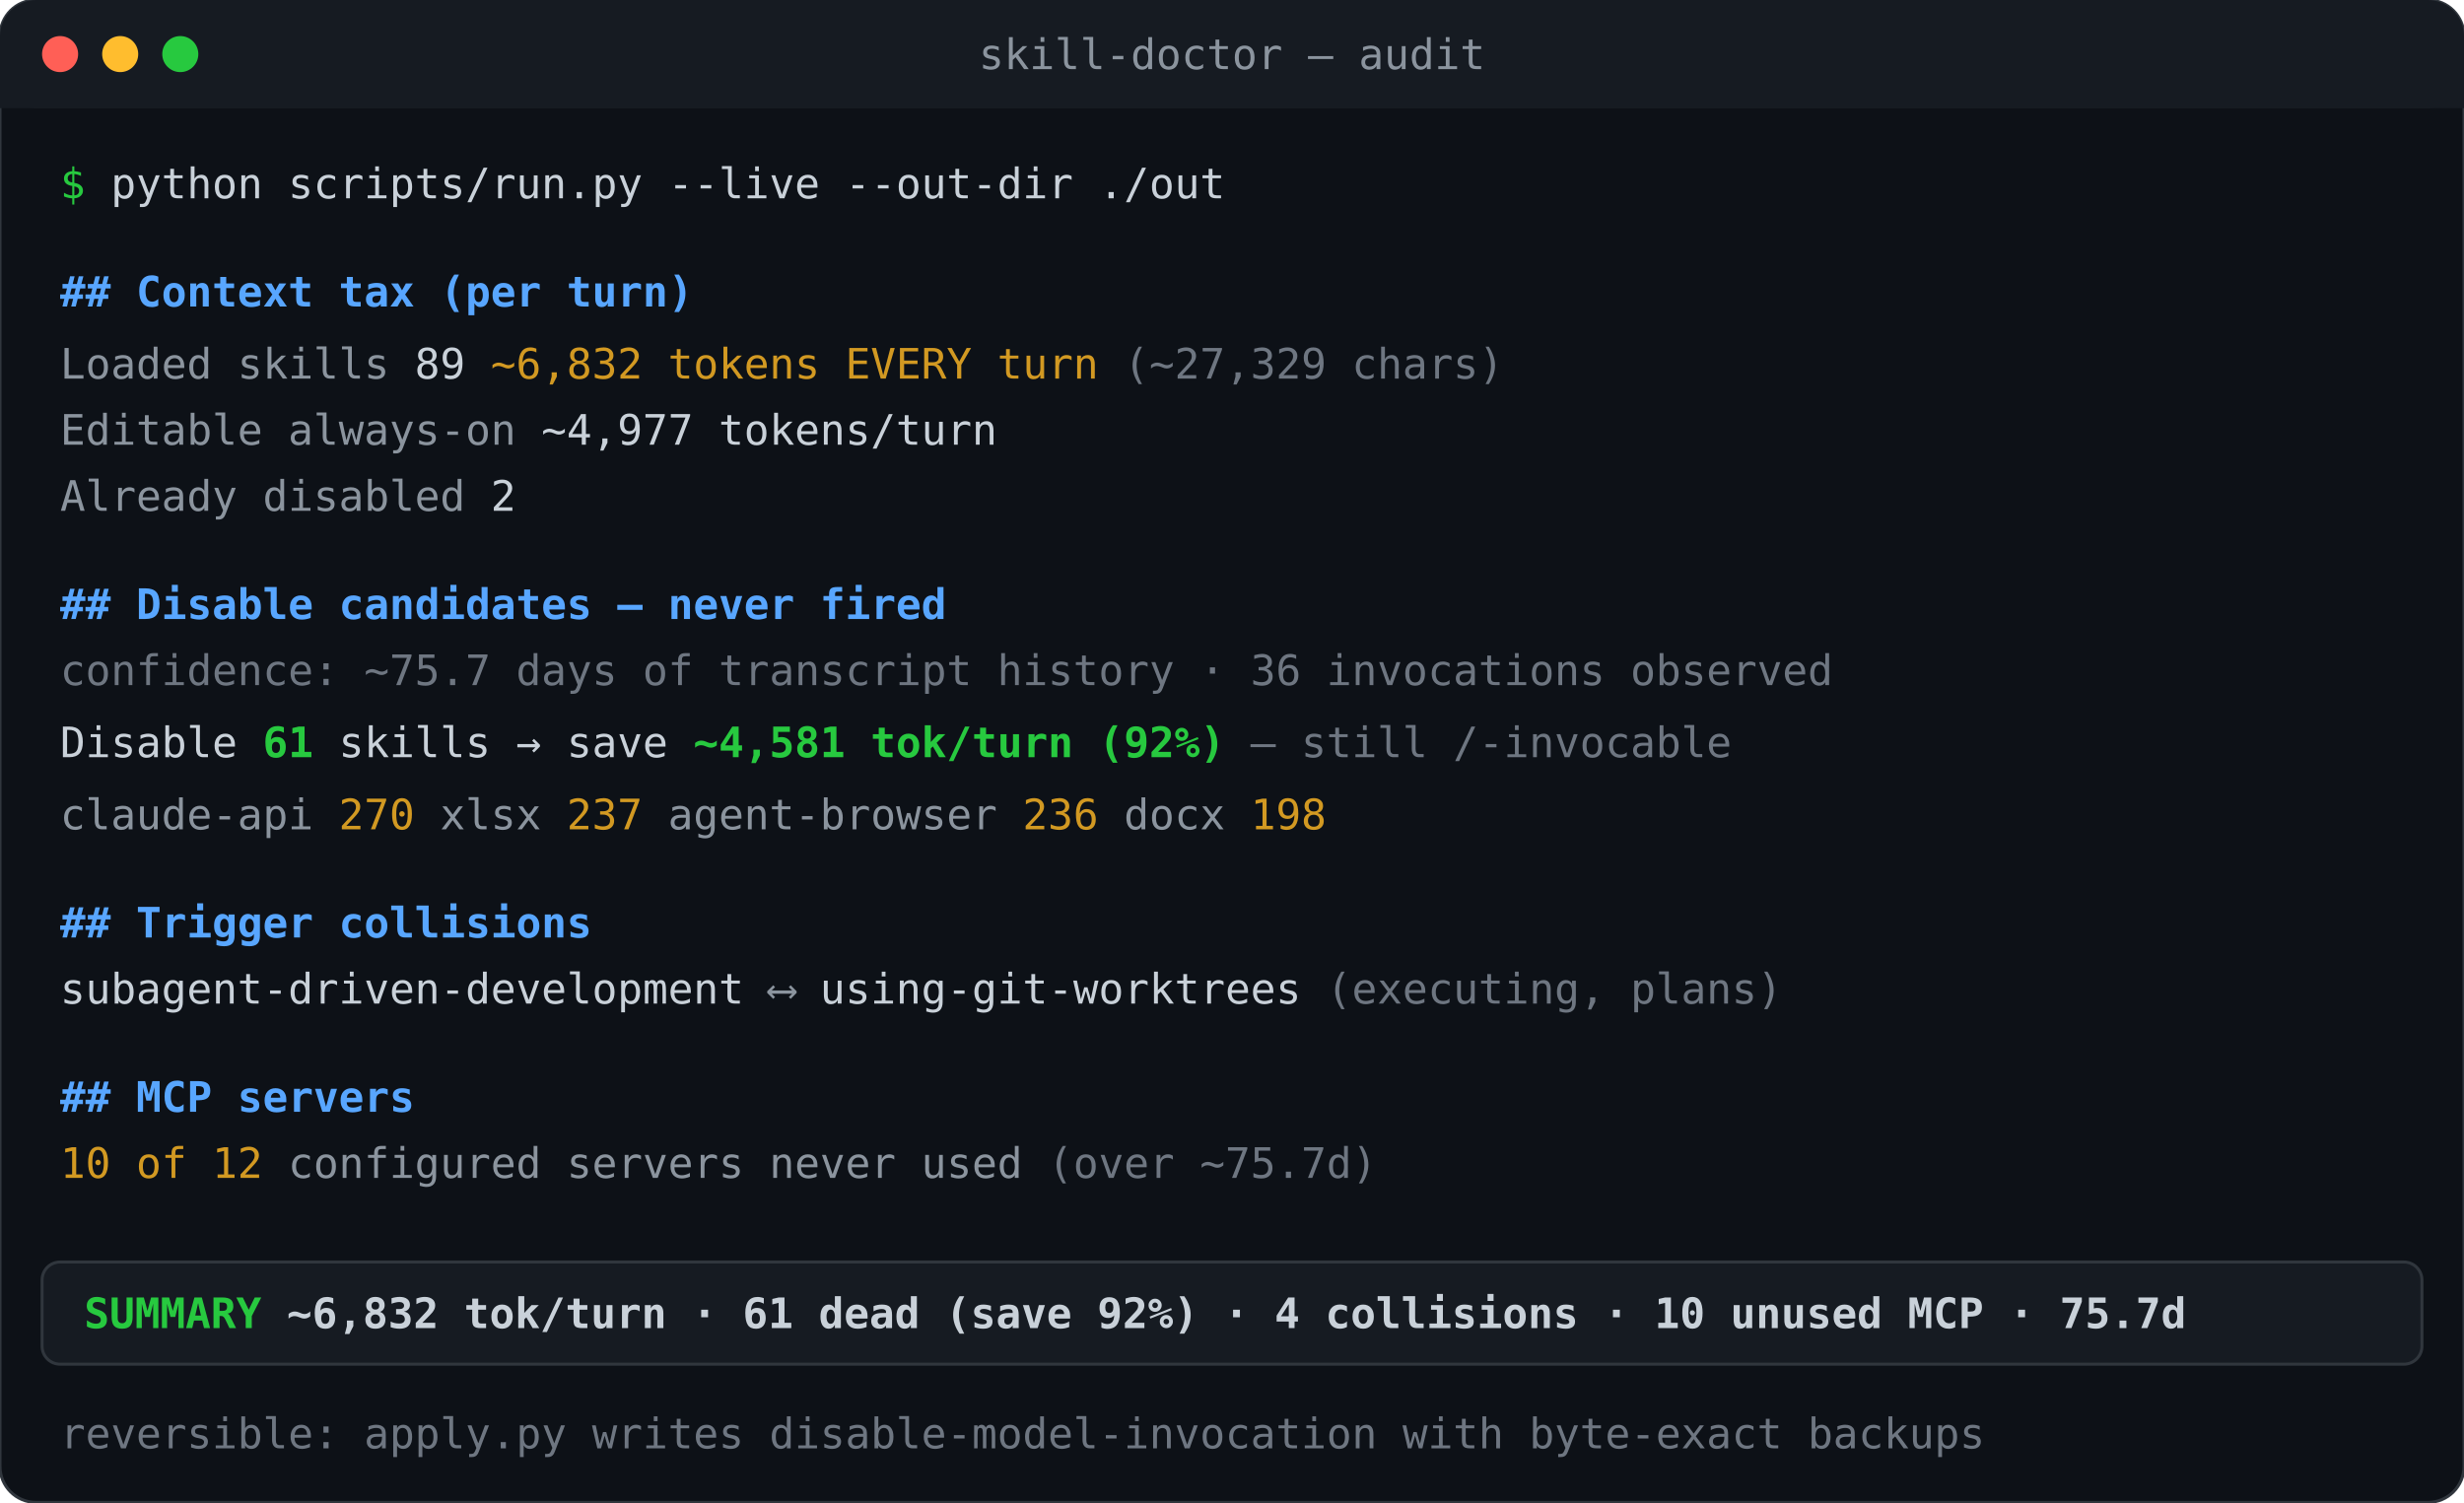
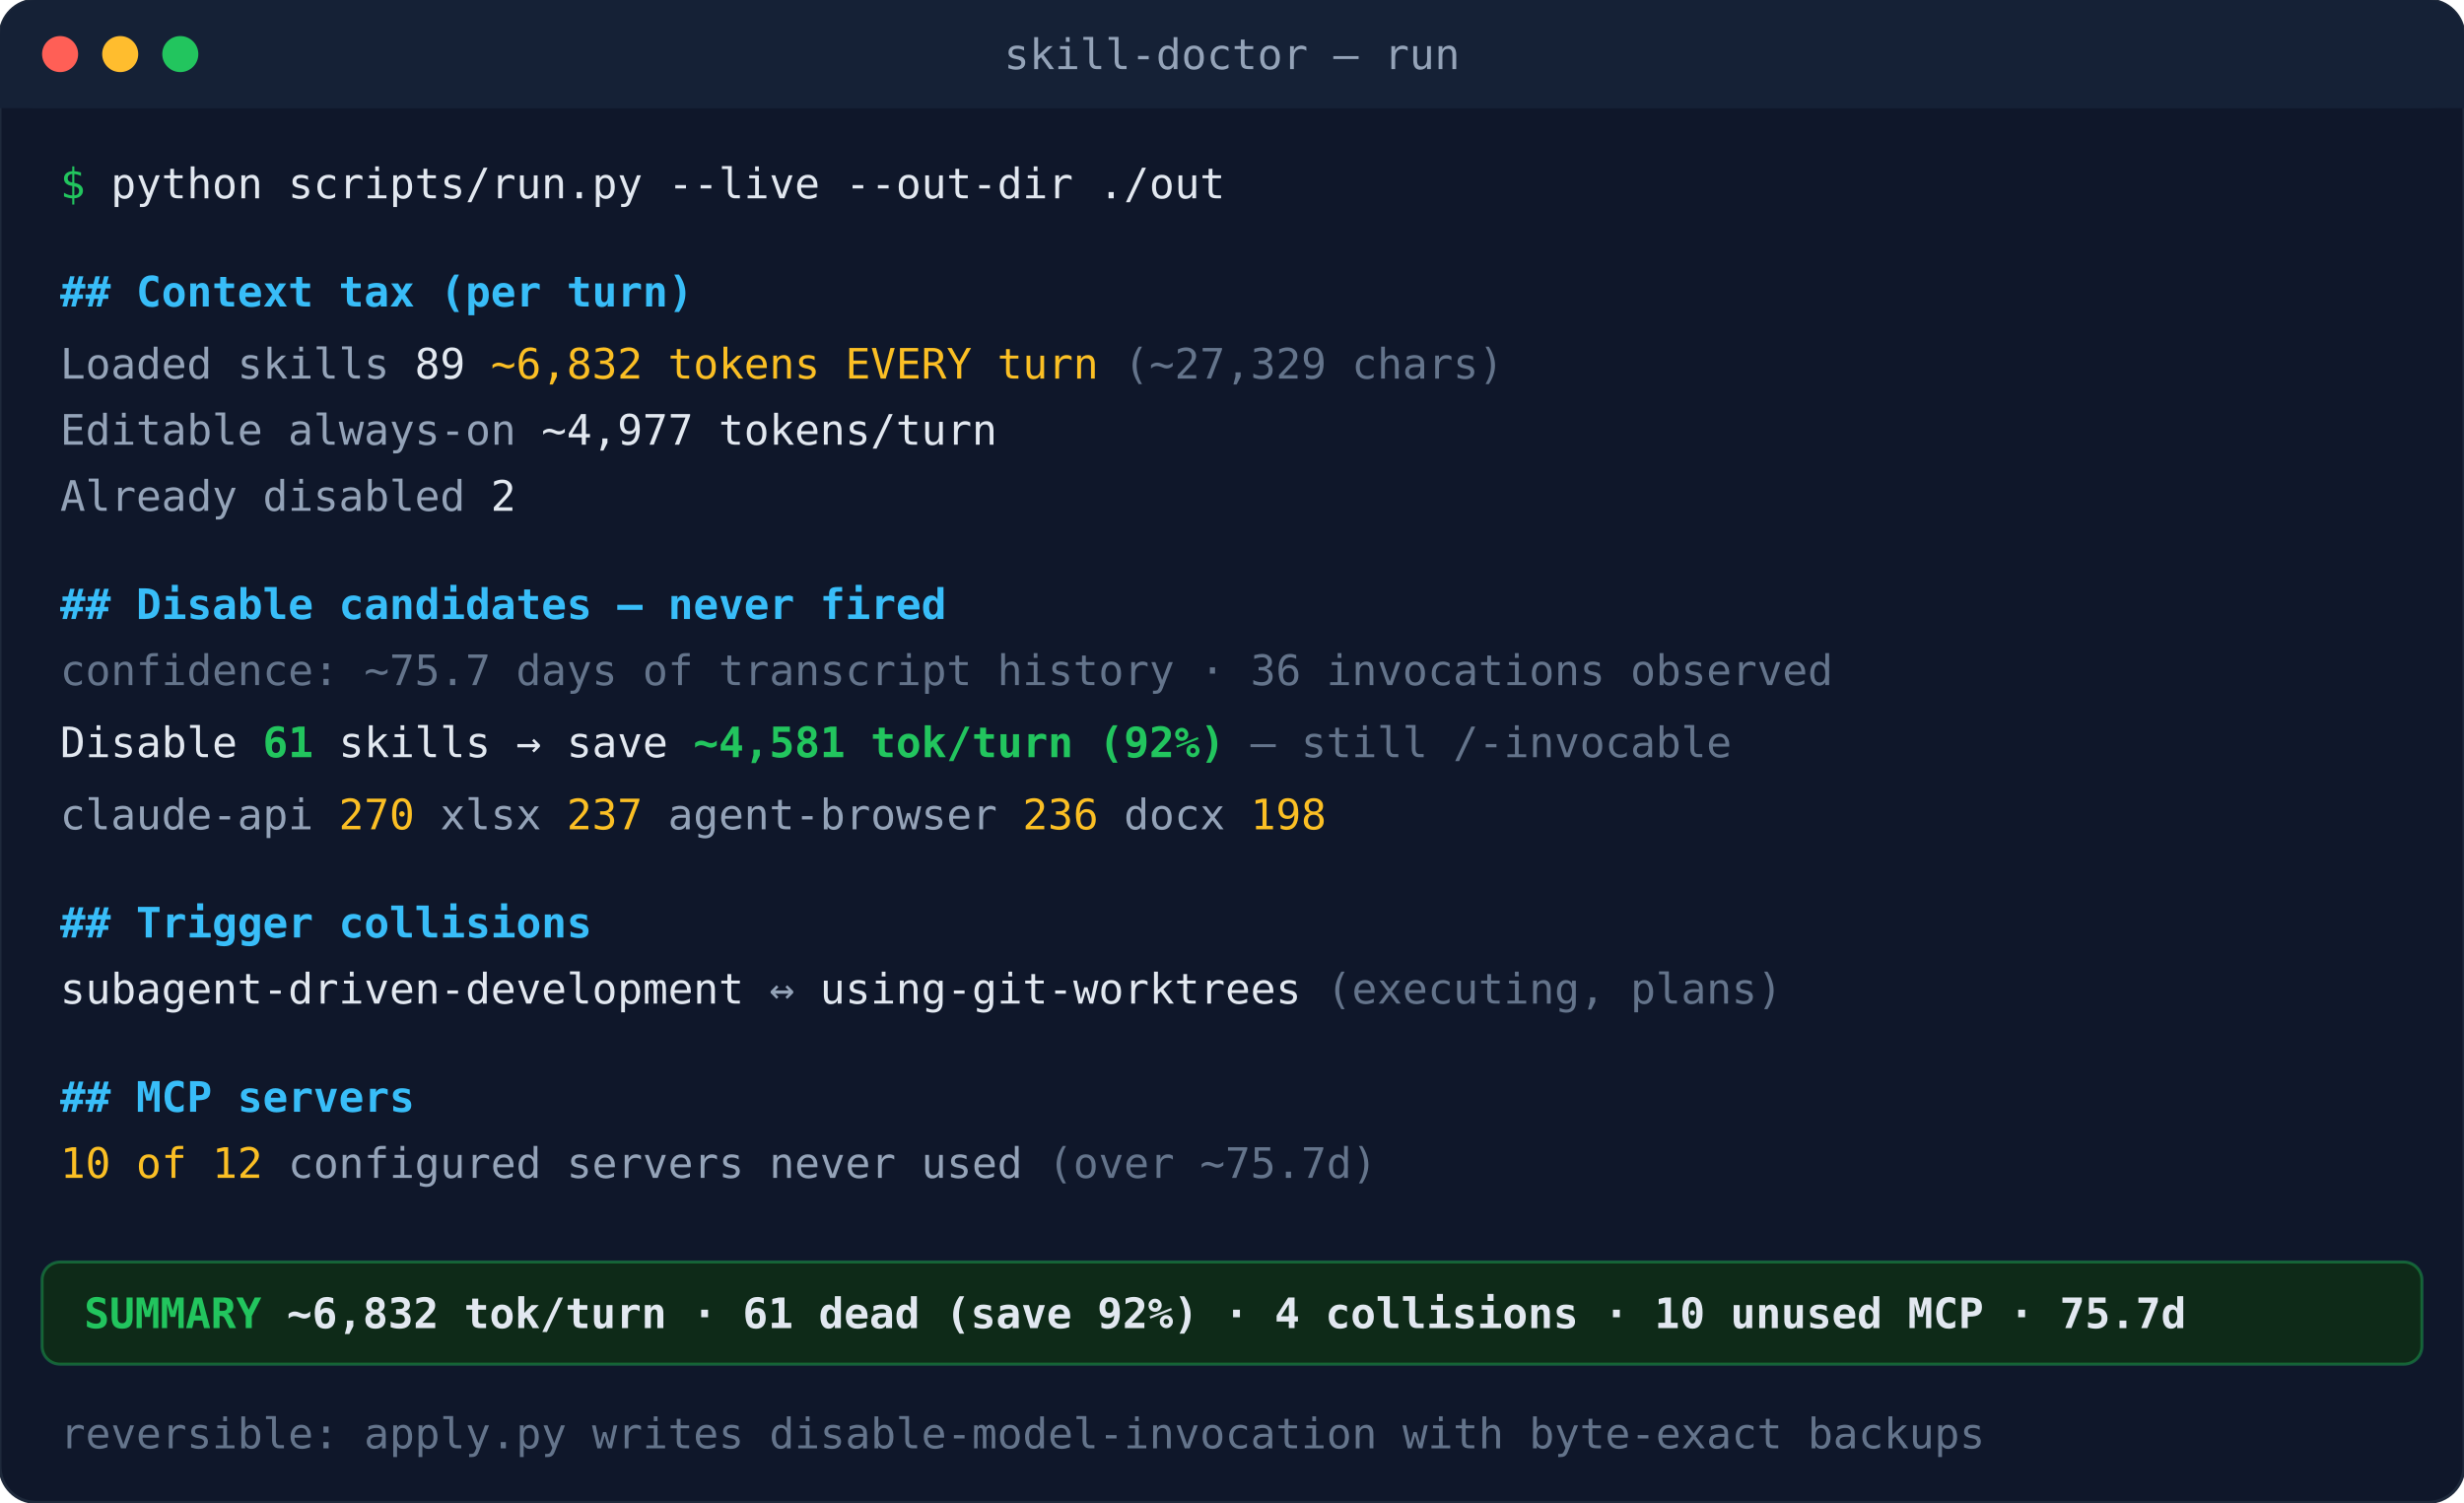
- <svg xmlns="http://www.w3.org/2000/svg" width="820" height="500" viewBox="0 0 820 500" font-family="ui-monospace,SFMono-Regular,Menlo,Consolas,monospace" font-size="14">
-   <rect width="820" height="500" rx="12" fill="#0d1117" stroke="#30363d" stroke-width="1" />
-   <rect width="820" height="36" rx="12" fill="#161b22" />
-   <rect y="24" width="820" height="12" fill="#161b22" />
+ <svg xmlns="http://www.w3.org/2000/svg" width="820" height="500" viewBox="0 0 820 500" font-family="'JetBrains Mono','SFMono-Regular',ui-monospace,Consolas,monospace" font-size="14">
+   <rect width="820" height="500" rx="12" fill="#0F172A" stroke="#1E293B" stroke-width="1" />
+   <rect width="820" height="36" rx="12" fill="#152136" />
+   <rect y="24" width="820" height="12" fill="#152136" />
  <circle cx="20" cy="18" r="6" fill="#ff5f56" />
  <circle cx="40" cy="18" r="6" fill="#ffbd2e" />
-   <circle cx="60" cy="18" r="6" fill="#27c93f" />
-   <text x="410" y="23" fill="#8b949e" text-anchor="middle">skill-doctor — audit</text>
+   <circle cx="60" cy="18" r="6" fill="#22C55E" />
+   <text x="410" y="23" fill="#94A3B8" text-anchor="middle">skill-doctor — run</text>
  <g>
-     <text x="20" y="66" fill="#27c93f">$ <tspan fill="#c9d1d9">python scripts/run.py --live --out-dir ./out</tspan>
+     <text x="20" y="66" fill="#22C55E">$ <tspan fill="#e2e8f0">python scripts/run.py --live --out-dir ./out</tspan>
    </text>
-     <text x="20" y="102" fill="#58a6ff" font-weight="bold">## Context tax (per turn)</text>
-     <text x="20" y="126" fill="#8b949e">  Loaded skills        <tspan fill="#c9d1d9">89</tspan>
-       <tspan fill="#d29922">~6,832 tokens EVERY turn</tspan>
-       <tspan fill="#6e7681">(~27,329 chars)</tspan>
+     <text x="20" y="102" fill="#38bdf8" font-weight="bold">## Context tax (per turn)</text>
+     <text x="20" y="126" fill="#94A3B8">  Loaded skills        <tspan fill="#e2e8f0">89</tspan>
+       <tspan fill="#fbbf24">~6,832 tokens EVERY turn</tspan>
+       <tspan fill="#64748b">(~27,329 chars)</tspan>
    </text>
-     <text x="20" y="148" fill="#8b949e">  Editable always-on   <tspan fill="#c9d1d9">~4,977 tokens/turn</tspan>
+     <text x="20" y="148" fill="#94A3B8">  Editable always-on   <tspan fill="#e2e8f0">~4,977 tokens/turn</tspan>
    </text>
-     <text x="20" y="170" fill="#8b949e">  Already disabled     <tspan fill="#c9d1d9">2</tspan>
+     <text x="20" y="170" fill="#94A3B8">  Already disabled     <tspan fill="#e2e8f0">2</tspan>
    </text>
-     <text x="20" y="206" fill="#58a6ff" font-weight="bold">## Disable candidates — never fired</text>
-     <text x="20" y="228" fill="#6e7681">  confidence: ~75.7 days of transcript history · 36 invocations observed</text>
-     <text x="20" y="252" fill="#c9d1d9">  Disable <tspan fill="#27c93f" font-weight="bold">61</tspan> skills → save <tspan fill="#27c93f" font-weight="bold">~4,581 tok/turn (92%)</tspan>
-       <tspan fill="#6e7681">— still /-invocable</tspan>
+     <text x="20" y="206" fill="#38bdf8" font-weight="bold">## Disable candidates — never fired</text>
+     <text x="20" y="228" fill="#64748b">  confidence: ~75.7 days of transcript history · 36 invocations observed</text>
+     <text x="20" y="252" fill="#e2e8f0">  Disable <tspan fill="#22C55E" font-weight="bold">61</tspan> skills → save <tspan fill="#22C55E" font-weight="bold">~4,581 tok/turn (92%)</tspan>
+       <tspan fill="#64748b">— still /-invocable</tspan>
    </text>
-     <text x="20" y="276" fill="#8b949e">    claude-api  <tspan fill="#d29922">270</tspan>    xlsx  <tspan fill="#d29922">237</tspan>    agent-browser  <tspan fill="#d29922">236</tspan>    docx  <tspan fill="#d29922">198</tspan>
+     <text x="20" y="276" fill="#94A3B8">    claude-api  <tspan fill="#fbbf24">270</tspan>    xlsx  <tspan fill="#fbbf24">237</tspan>    agent-browser  <tspan fill="#fbbf24">236</tspan>    docx  <tspan fill="#fbbf24">198</tspan>
    </text>
-     <text x="20" y="312" fill="#58a6ff" font-weight="bold">## Trigger collisions</text>
-     <text x="20" y="334" fill="#8b949e">
-       <tspan fill="#c9d1d9">subagent-driven-development</tspan> ⟷ <tspan fill="#c9d1d9">using-git-worktrees</tspan>
-       <tspan fill="#6e7681">(executing, plans)</tspan>
+     <text x="20" y="312" fill="#38bdf8" font-weight="bold">## Trigger collisions</text>
+     <text x="20" y="334" fill="#94A3B8">
+       <tspan fill="#e2e8f0">subagent-driven-development</tspan> ↔ <tspan fill="#e2e8f0">using-git-worktrees</tspan>
+       <tspan fill="#64748b">(executing, plans)</tspan>
    </text>
-     <text x="20" y="370" fill="#58a6ff" font-weight="bold">## MCP servers</text>
-     <text x="20" y="392" fill="#8b949e">
-       <tspan fill="#d29922">10 of 12</tspan> configured servers never used <tspan fill="#6e7681">(over ~75.7d)</tspan>
+     <text x="20" y="370" fill="#38bdf8" font-weight="bold">## MCP servers</text>
+     <text x="20" y="392" fill="#94A3B8">
+       <tspan fill="#fbbf24">10 of 12</tspan> configured servers never used <tspan fill="#64748b">(over ~75.7d)</tspan>
    </text>
-     <rect x="14" y="420" width="792" height="34" rx="6" fill="#161b22" stroke="#30363d" />
-     <text x="28" y="442" fill="#27c93f" font-weight="bold">SUMMARY  <tspan fill="#c9d1d9">~6,832 tok/turn · 61 dead (save 92%) · 4 collisions · 10 unused MCP · 75.7d</tspan>
+     <rect x="14" y="420" width="792" height="34" rx="6" fill="#0e2a18" stroke="#22C55E" stroke-opacity="0.4" />
+     <text x="28" y="442" fill="#22C55E" font-weight="bold">SUMMARY  <tspan fill="#e2e8f0">~6,832 tok/turn · 61 dead (save 92%) · 4 collisions · 10 unused MCP · 75.7d</tspan>
    </text>
-     <text x="20" y="482" fill="#6e7681">reversible: apply.py writes disable-model-invocation with byte-exact backups</text>
+     <text x="20" y="482" fill="#64748b">reversible: apply.py writes disable-model-invocation with byte-exact backups</text>
  </g>
</svg>
